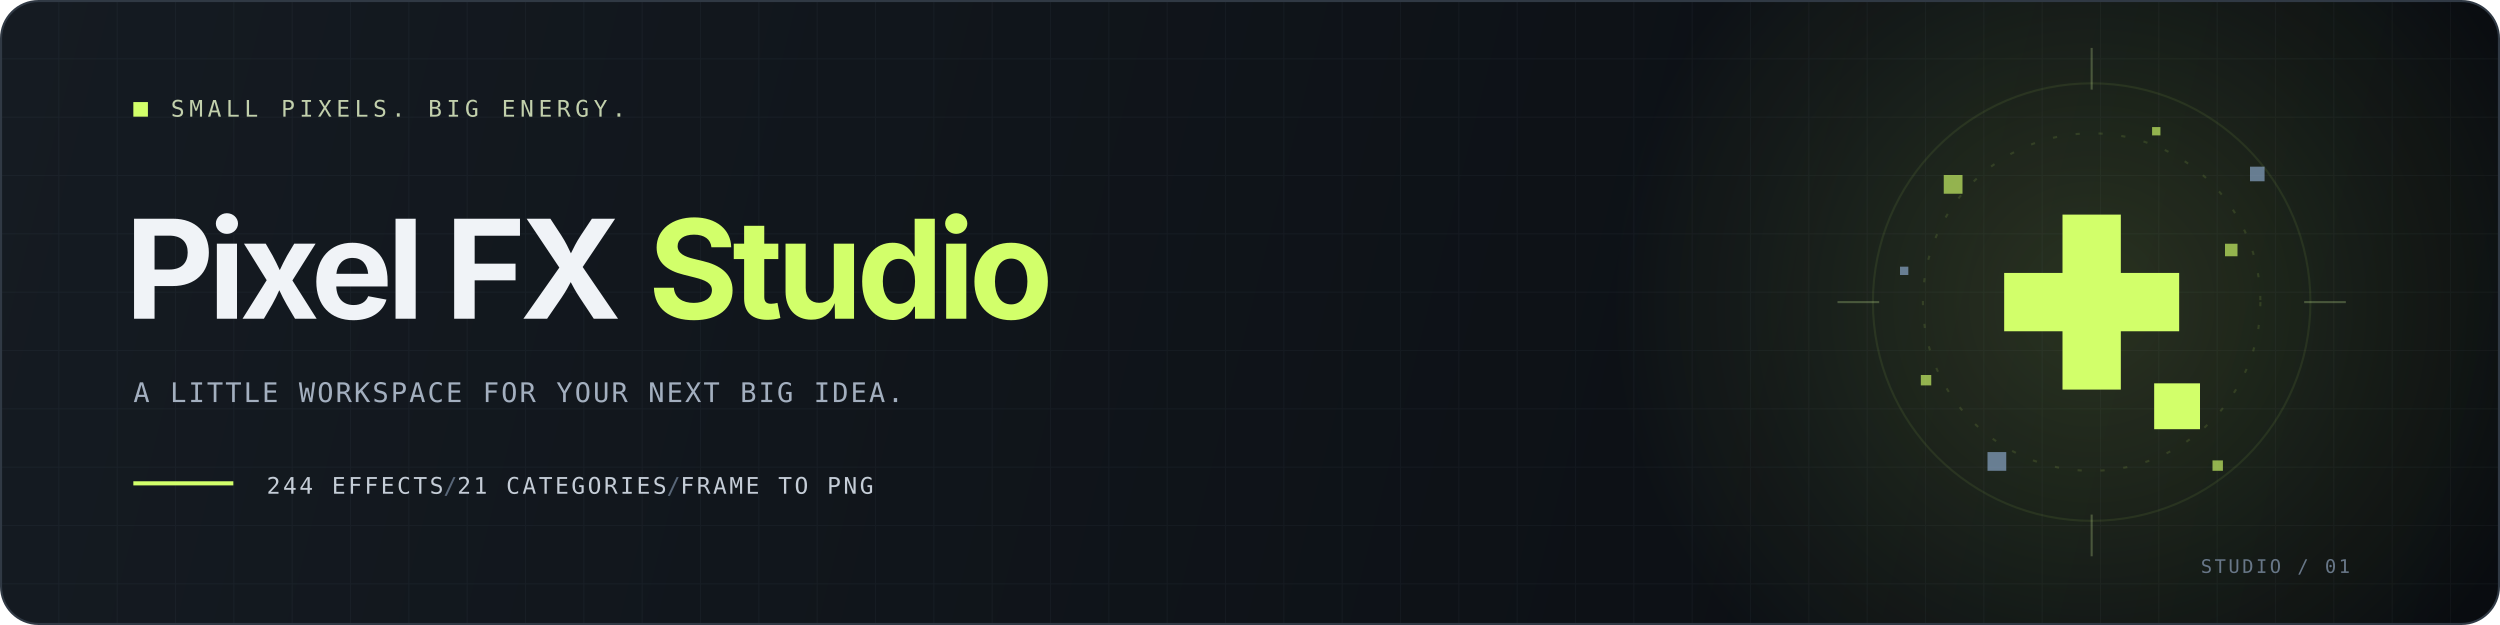
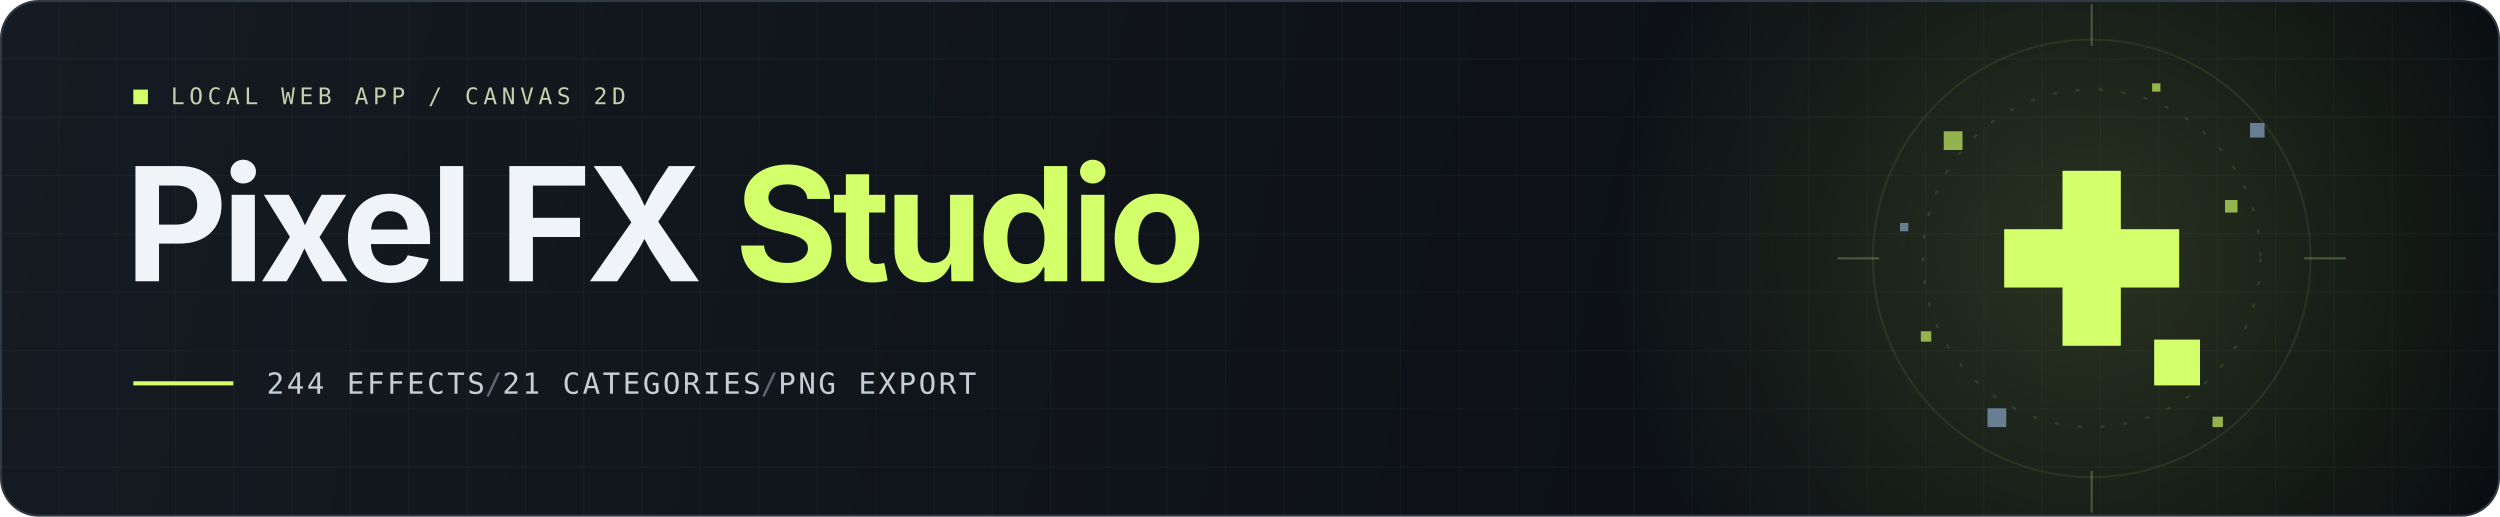
- <svg xmlns="http://www.w3.org/2000/svg" width="1200" height="300" viewBox="0 0 1200 300" fill="none" role="img" aria-labelledby="title description">
+ <svg xmlns="http://www.w3.org/2000/svg" width="1200" height="248" viewBox="0 0 1200 248" fill="none" role="img" aria-labelledby="title description">
  <defs>
-     <linearGradient id="surface" x1="0" y1="0" x2="1200" y2="300" gradientUnits="userSpaceOnUse">
+     <linearGradient id="surface" x1="0" y1="0" x2="1200" y2="248" gradientUnits="userSpaceOnUse">
      <stop stop-color="#151b22" />
      <stop offset="1" stop-color="#090c10" />
    </linearGradient>
    <radialGradient id="halo">
      <stop stop-color="#d2ff6a" stop-opacity=".15" />
      <stop offset="1" stop-color="#d2ff6a" stop-opacity="0" />
    </radialGradient>
    <pattern id="grid" width="28" height="28" patternUnits="userSpaceOnUse">
      <path d="M28 0H0V28" stroke="#a5b8d8" stroke-opacity=".045" />
    </pattern>
    <clipPath id="card">
-       <rect x=".5" y=".5" width="1199" height="299" rx="18" />
+       <rect x=".5" y=".5" width="1199" height="247" rx="18" />
    </clipPath>
  </defs>
  <g clip-path="url(#card)">
-     <rect width="1200" height="300" fill="url(#surface)" />
-     <rect width="1200" height="300" fill="url(#grid)" />
-     <circle cx="1004" cy="146" r="230" fill="url(#halo)" />
-     <path d="M64 49h7v7h-7z" fill="#d2ff6a" />
-     <text x="82" y="56" fill="#c2d0ac" font-family="ui-monospace, SFMono-Regular, Menlo, Consolas, monospace" font-size="11" letter-spacing="2.2">SMALL PIXELS. BIG ENERGY.</text>
-     <text x="60" y="153" fill="#f0f3f7" font-family="-apple-system, BlinkMacSystemFont, Segoe UI, sans-serif" font-size="66" font-weight="700" letter-spacing="-2.8">Pixel FX <tspan fill="#d2ff6a">Studio</tspan>
+     <rect width="1200" height="248" fill="url(#surface)" />
+     <rect width="1200" height="248" fill="url(#grid)" />
+     <circle cx="1004" cy="124" r="230" fill="url(#halo)" />
+     <path d="M64 43h7v7h-7z" fill="#d2ff6a" />
+     <text x="82" y="50" fill="#c2d0ac" font-family="ui-monospace, SFMono-Regular, Menlo, Consolas, monospace" font-size="11" letter-spacing="2.2">LOCAL WEB APP / CANVAS 2D</text>
+     <text x="60" y="135" fill="#f0f3f7" font-family="-apple-system, BlinkMacSystemFont, Segoe UI, sans-serif" font-size="76" font-weight="700" letter-spacing="-2.8">Pixel FX <tspan fill="#d2ff6a">Studio</tspan>
    </text>
-     <text x="64" y="193" fill="#a3afbf" font-family="ui-monospace, SFMono-Regular, Menlo, Consolas, monospace" font-size="13" letter-spacing="1">A LITTLE WORKSPACE FOR YOUR NEXT BIG IDEA.</text>
-     <path d="M64 232h48" stroke="#d2ff6a" stroke-width="2" />
-     <text x="128" y="237" fill="#c5cdd7" font-family="ui-monospace, SFMono-Regular, Menlo, Consolas, monospace" font-size="11" letter-spacing="1.2">244 EFFECTS<tspan fill="#596779">  /  </tspan>21 CATEGORIES<tspan fill="#596779">  /  </tspan>FRAME TO PNG</text>
-     <g transform="translate(1004 145)">
+     <path d="M64 184h48" stroke="#d2ff6a" stroke-width="2" />
+     <text x="128" y="189" fill="#c5cdd7" font-family="ui-monospace, SFMono-Regular, Menlo, Consolas, monospace" font-size="14" letter-spacing="1.2">244 EFFECTS<tspan fill="#596779">  /  </tspan>21 CATEGORIES<tspan fill="#596779">  /  </tspan>PNG EXPORT</text>
+     <g transform="translate(1004 124)">
      <circle r="105" stroke="#d2ff6a" stroke-opacity=".08" />
      <circle r="81" stroke="#d2ff6a" stroke-opacity=".12" stroke-dasharray="2 9" />
      <path d="M-122 0h20m204 0h20M0-122v20M0 102v20" stroke="#b7d589" stroke-opacity=".3" />
      <path d="M-14-63h28v28h28v28H14v28h-28V-7h-28v-28h28z" transform="translate(0 21)" fill="#d2ff6a" />
      <path d="M30 39h22v22H30z" fill="#d2ff6a" />
      <path d="M-71-61h9v9h-9zM64-28h6v6h-6zM-82 35h5v5h-5zM58 76h5v5h-5zM29-84h4v4h-4z" fill="#d2ff6a" fill-opacity=".65" />
      <path d="M-50 72h9v9h-9zM76-65h7v7h-7zM-92-17h4v4h-4z" fill="#9ab9e1" fill-opacity=".6" />
    </g>
-     <text x="1128" y="275" fill="#687788" font-family="ui-monospace, SFMono-Regular, Menlo, Consolas, monospace" font-size="9" text-anchor="end" letter-spacing="1.2">STUDIO / 01</text>
  </g>
-   <rect x=".5" y=".5" width="1199" height="299" rx="18" stroke="#303944" />
+   <rect x=".5" y=".5" width="1199" height="247" rx="18" stroke="#303944" />
</svg>
